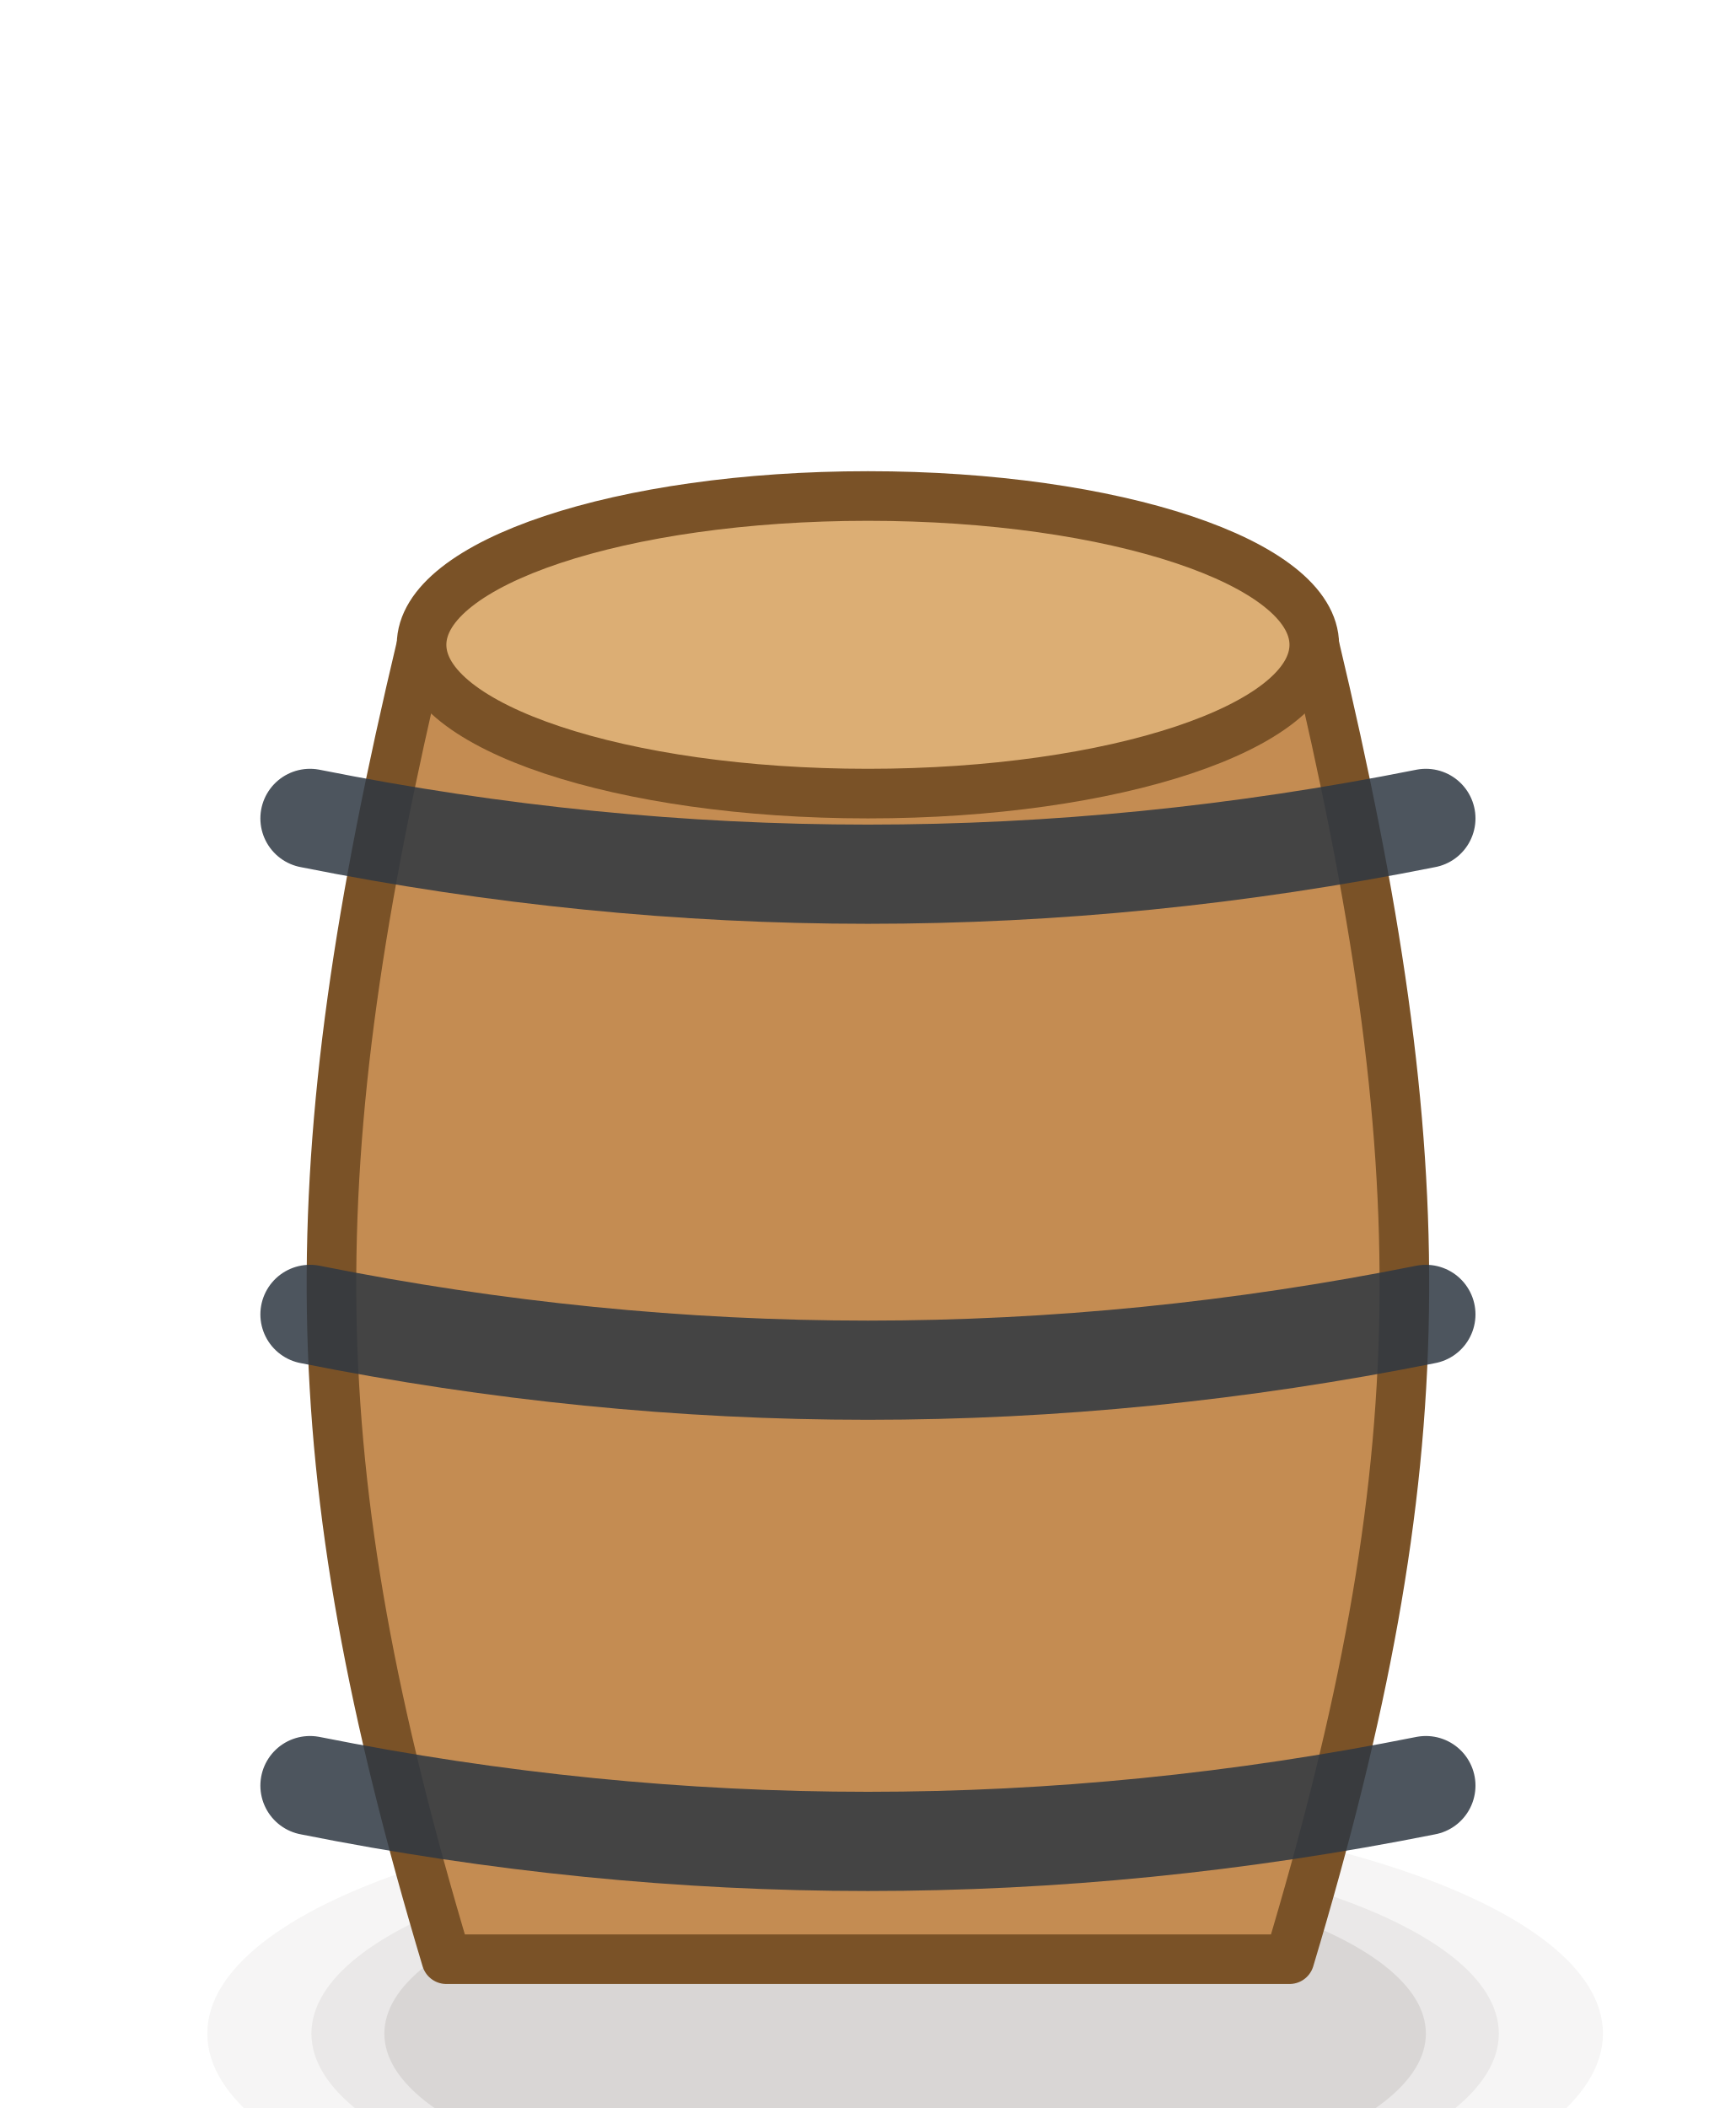
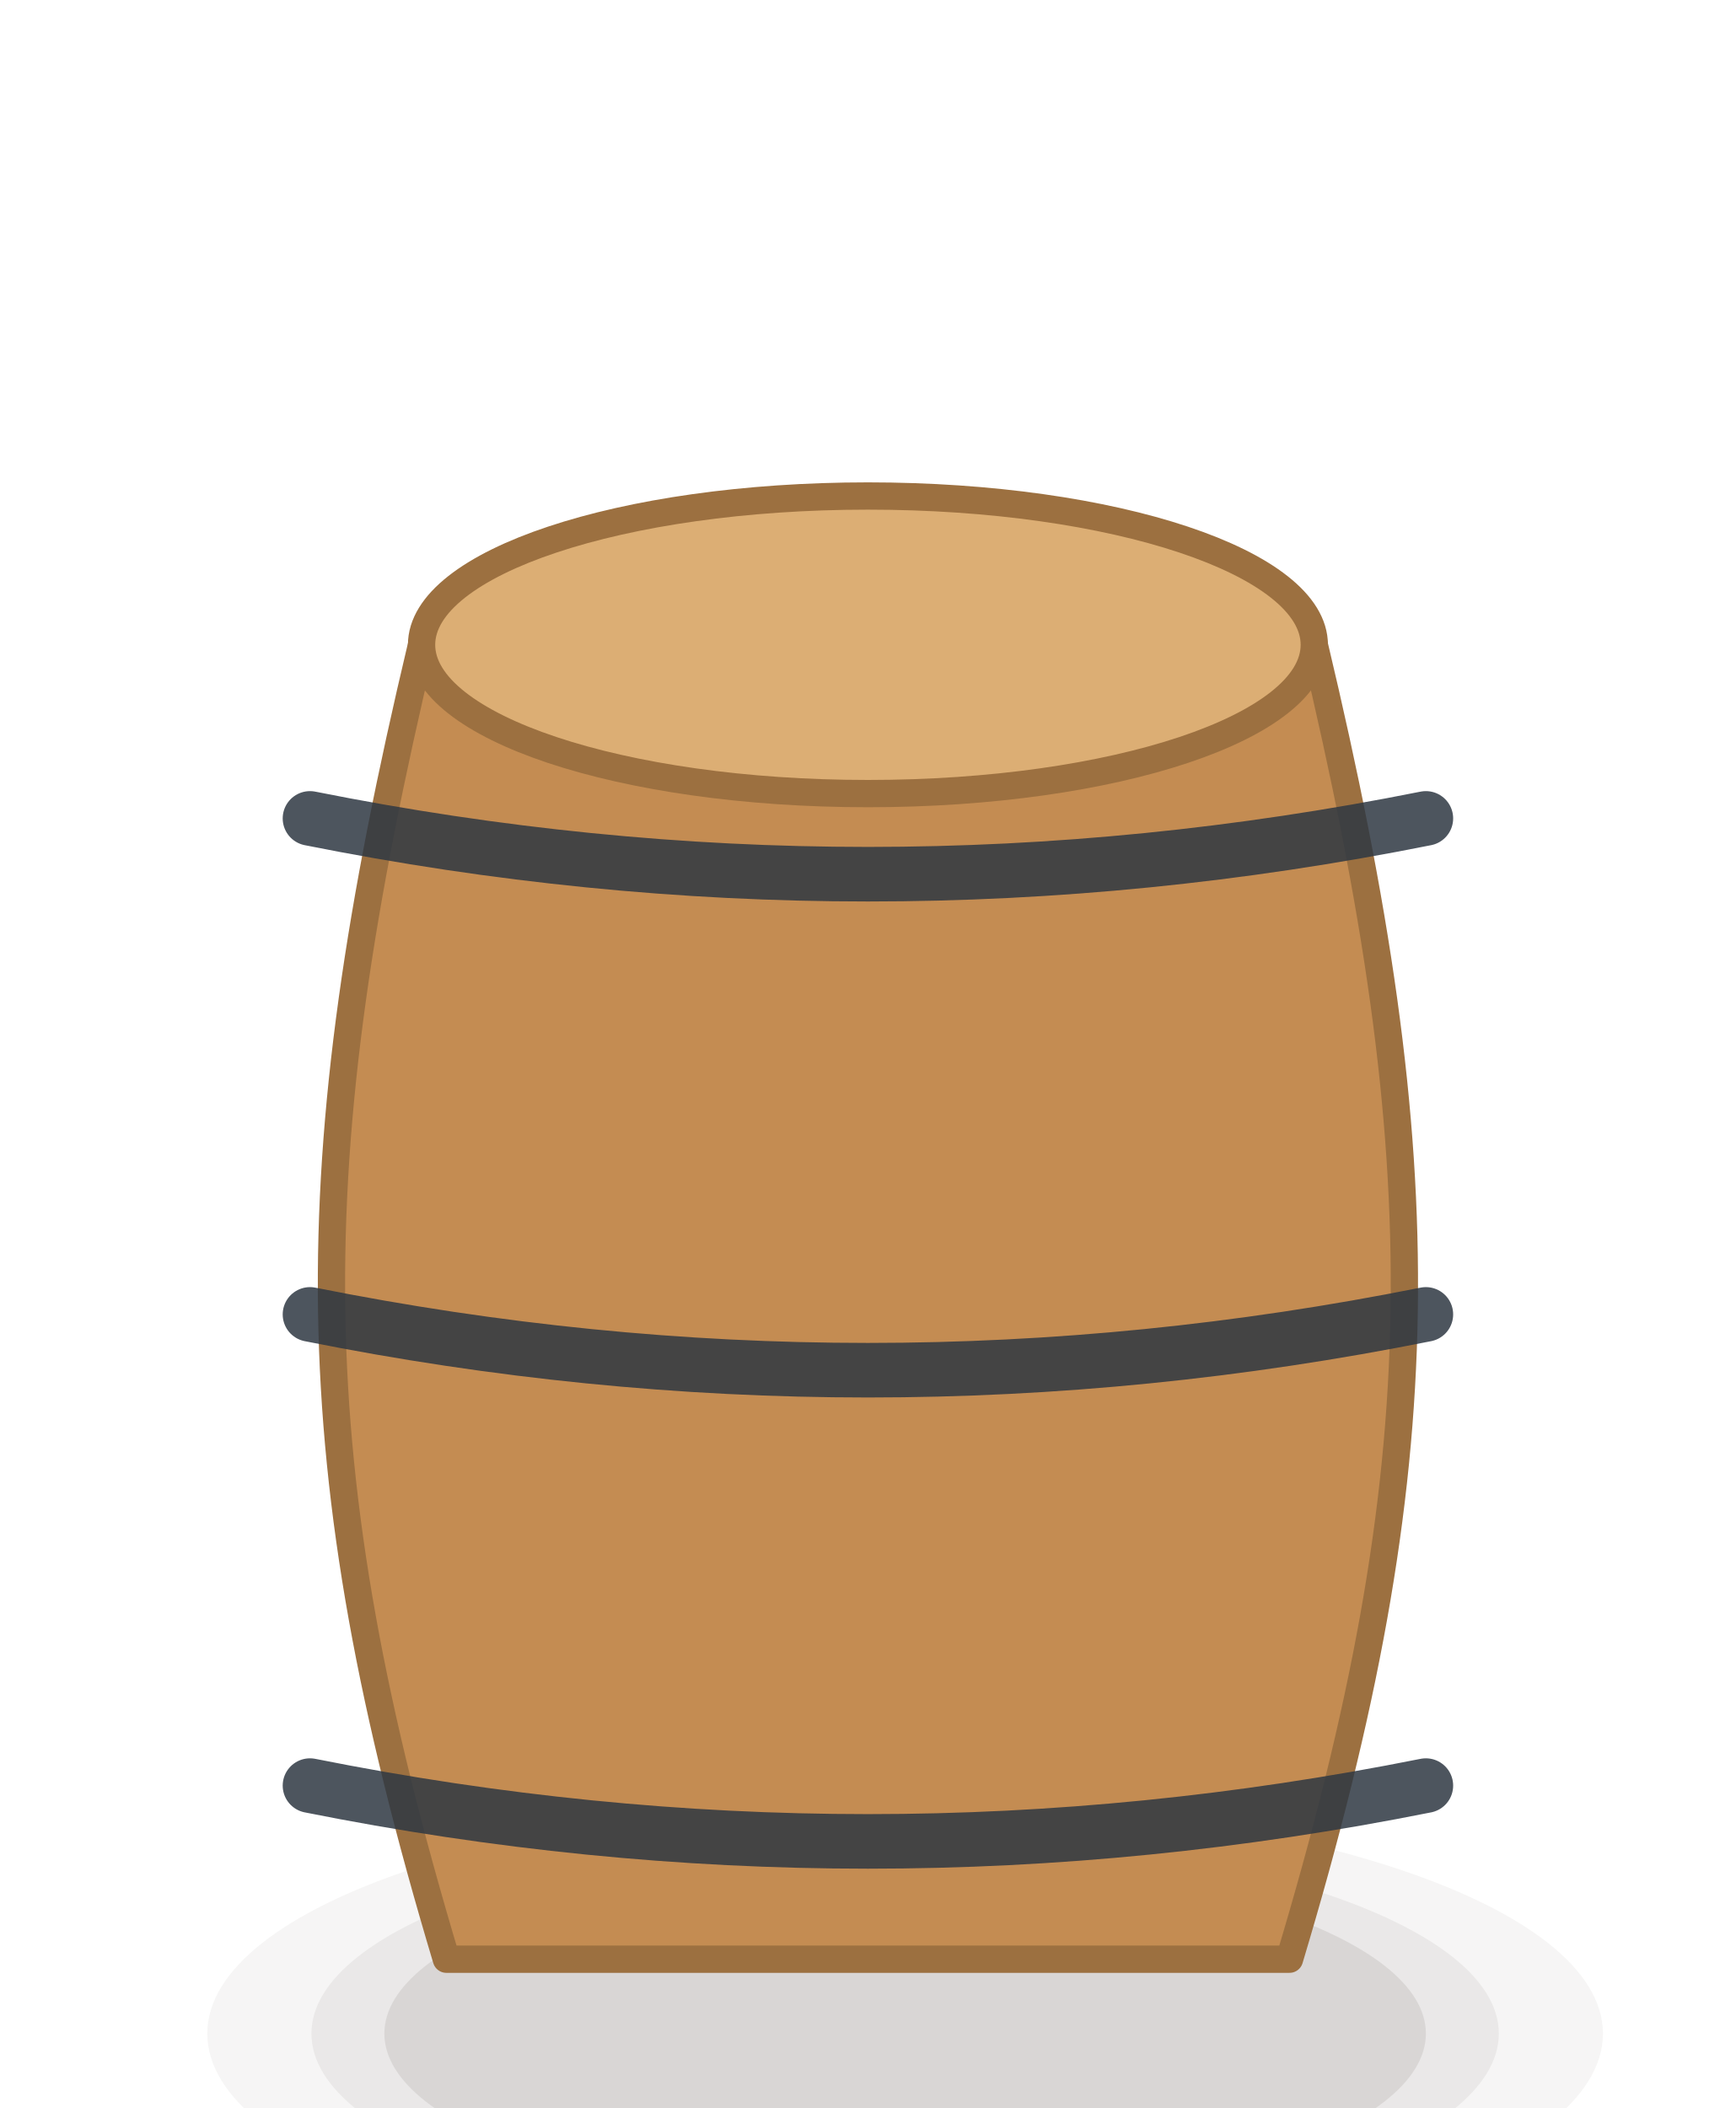
<svg xmlns="http://www.w3.org/2000/svg" width="140" height="170" viewBox="0 0 140 170">
  <ellipse cx="73" cy="164" rx="56.28" ry="18.76" fill="#3A3226" opacity="0.05" />
  <ellipse cx="73" cy="164" rx="47.88" ry="15.96" fill="#3A3226" opacity="0.07" />
  <ellipse cx="73" cy="164" rx="42" ry="14" fill="#3A3226" opacity="0.1" />
-   <path d="M 34 52 C 24 94, 24 118, 36 158 L 104 158 C 116 118, 116 94, 106 52 Z" fill="#C48C52" stroke="#7A5227" stroke-width="4" stroke-linecap="round" stroke-linejoin="round" />
-   <path d="M 25 66 Q 70 75, 115 66" fill="none" stroke="#2E3742" stroke-width="8" stroke-linecap="round" stroke-linejoin="round" opacity="0.85" />
-   <path d="M 25 106 Q 70 115, 115 106" fill="none" stroke="#2E3742" stroke-width="8" stroke-linecap="round" stroke-linejoin="round" opacity="0.85" />
-   <path d="M 25 144 Q 70 153, 115 144" fill="none" stroke="#2E3742" stroke-width="8" stroke-linecap="round" stroke-linejoin="round" opacity="0.85" />
-   <ellipse cx="70" cy="52" rx="36" ry="12" fill="#DCAE74" stroke="#7A5227" stroke-width="4" />
+   <path d="M 34 52 C 24 94, 24 118, 36 158 L 104 158 C 116 118, 116 94, 106 52 Z" fill="#C48C52" stroke="#9C7040" stroke-width="2.2" stroke-linecap="round" stroke-linejoin="round" />
+   <path d="M 25 66 Q 70 75, 115 66" fill="none" stroke="#2E3742" stroke-width="4.4" stroke-linecap="round" stroke-linejoin="round" opacity="0.85" />
+   <path d="M 25 106 Q 70 115, 115 106" fill="none" stroke="#2E3742" stroke-width="4.4" stroke-linecap="round" stroke-linejoin="round" opacity="0.85" />
+   <path d="M 25 144 Q 70 153, 115 144" fill="none" stroke="#2E3742" stroke-width="4.4" stroke-linecap="round" stroke-linejoin="round" opacity="0.85" />
+   <ellipse cx="70" cy="52" rx="36" ry="12" fill="#DCAE74" stroke="#9C7040" stroke-width="2.2" />
</svg>
